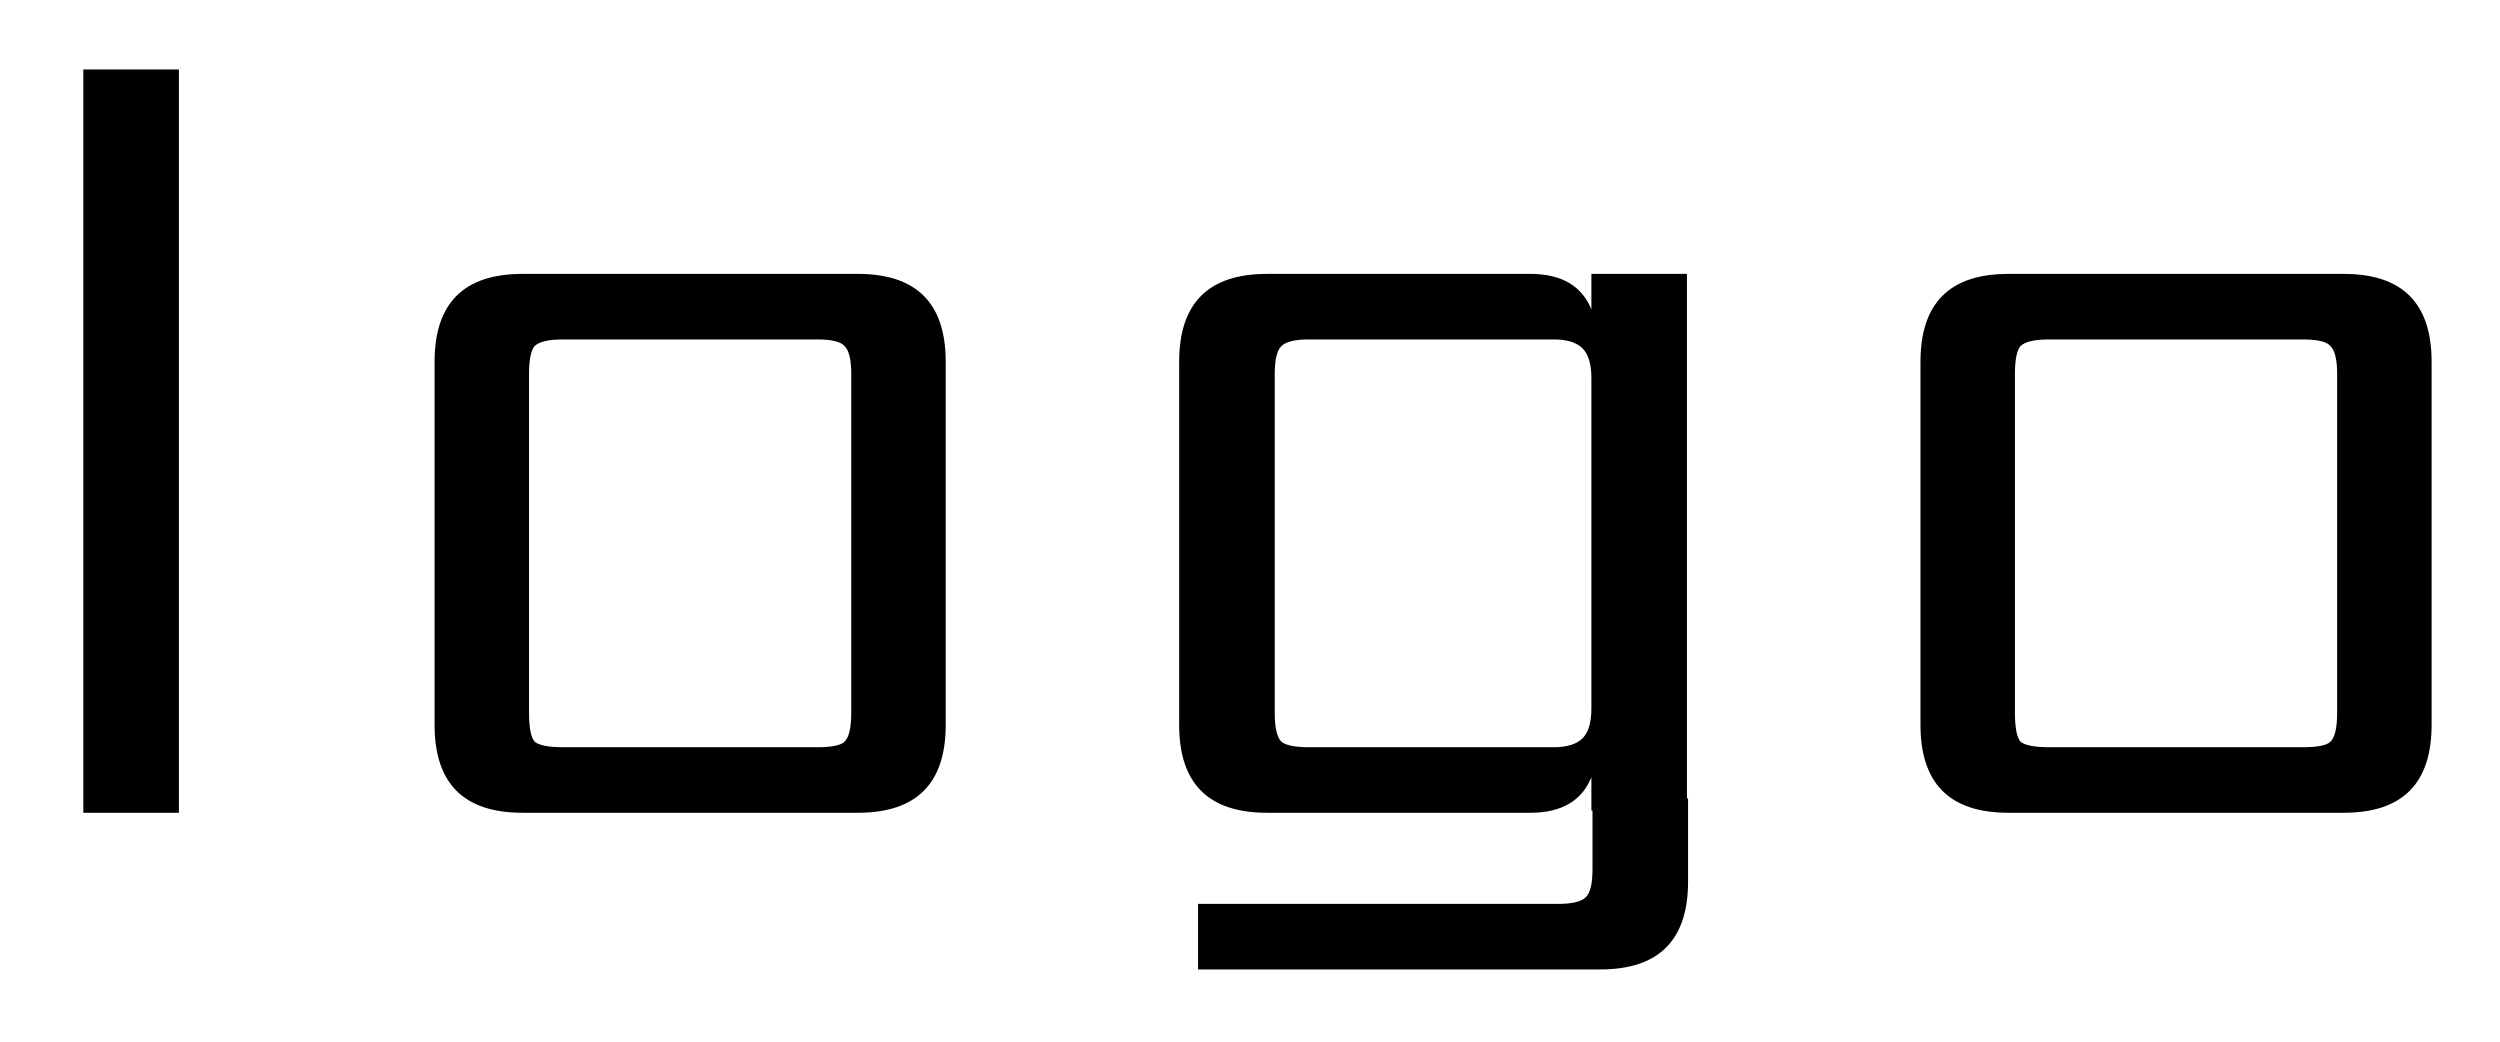
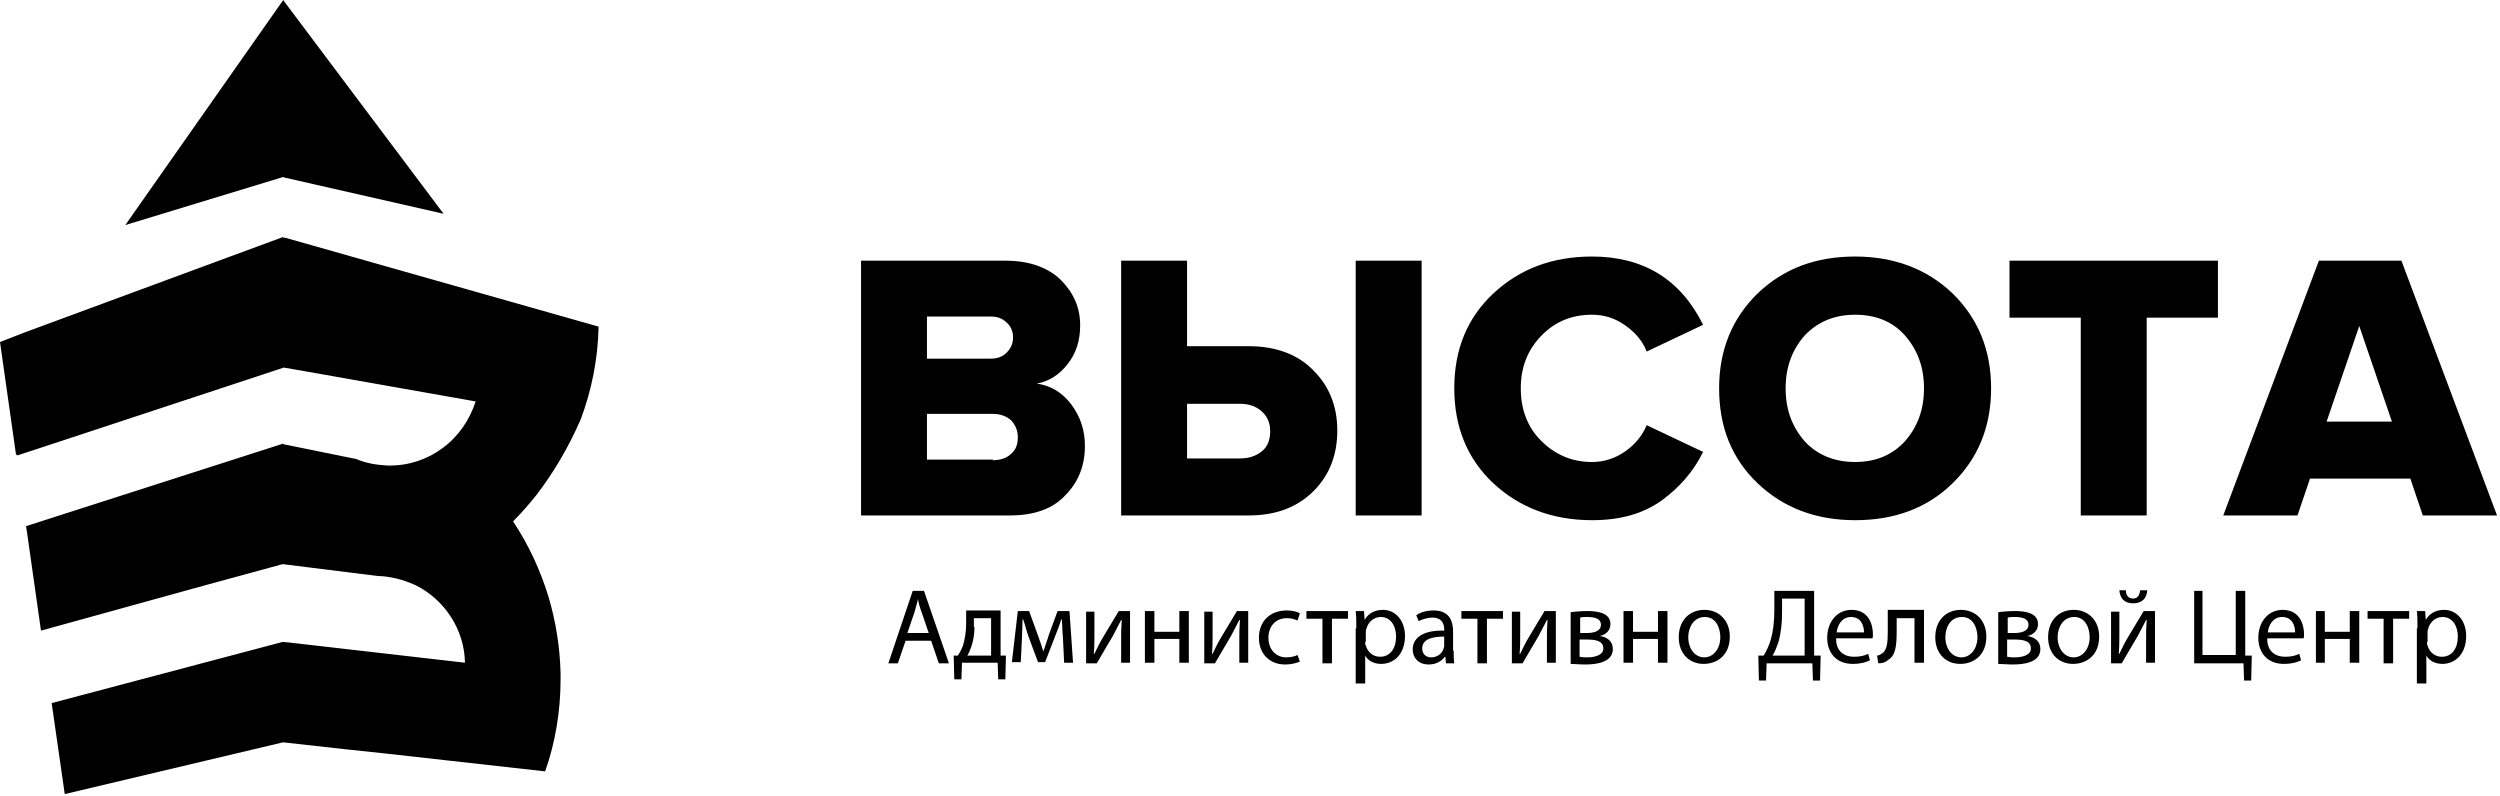
- <svg xmlns="http://www.w3.org/2000/svg" width="120" height="50" viewBox="0 0 120 50">
-   <path d="M8.587 39.013H4V3.333H8.587V39.013Z M40.86 34.213V17.947C40.86 17.271 40.754 16.827 40.54 16.613C40.363 16.4 39.918 16.293 39.207 16.293H27.047C26.336 16.293 25.874 16.4 25.66 16.613C25.483 16.827 25.394 17.271 25.394 17.947V34.213C25.394 34.924 25.483 35.387 25.66 35.6C25.874 35.778 26.336 35.867 27.047 35.867H39.207C39.918 35.867 40.363 35.778 40.54 35.6C40.754 35.387 40.86 34.924 40.86 34.213ZM25.074 13.147H41.18C43.989 13.147 45.394 14.551 45.394 17.36V34.8C45.394 37.609 43.989 39.013 41.18 39.013H25.074C22.265 39.013 20.86 37.609 20.86 34.8V17.36C20.86 14.551 22.265 13.147 25.074 13.147Z M62.84 35.867H74.573C75.213 35.867 75.676 35.724 75.96 35.44C76.245 35.156 76.387 34.675 76.387 34V18.16C76.387 17.484 76.245 17.004 75.96 16.72C75.676 16.436 75.213 16.293 74.573 16.293H62.84C62.164 16.293 61.72 16.4 61.507 16.613C61.293 16.827 61.187 17.271 61.187 17.947V34.213C61.187 34.924 61.293 35.387 61.507 35.6C61.72 35.778 62.164 35.867 62.84 35.867ZM80.973 38.32H81.027V42.32C81.027 45.129 79.622 46.533 76.813 46.533H57.507V43.387H74.787C75.462 43.387 75.907 43.28 76.12 43.067C76.333 42.853 76.44 42.409 76.44 41.733V38.907H76.387V37.307C75.924 38.444 74.947 39.013 73.453 39.013H60.813C58.005 39.013 56.6 37.609 56.6 34.8V17.36C56.6 14.551 58.005 13.147 60.813 13.147H73.453C74.947 13.147 75.924 13.716 76.387 14.853V13.147H80.973V38.32Z M112.183 34.213V17.947C112.183 17.271 112.077 16.827 111.863 16.613C111.686 16.4 111.241 16.293 110.53 16.293H98.37C97.659 16.293 97.197 16.4 96.983 16.613C96.806 16.827 96.717 17.271 96.717 17.947V34.213C96.717 34.924 96.806 35.387 96.983 35.6C97.197 35.778 97.659 35.867 98.37 35.867H110.53C111.241 35.867 111.686 35.778 111.863 35.6C112.077 35.387 112.183 34.924 112.183 34.213ZM96.397 13.147H112.503C115.312 13.147 116.717 14.551 116.717 17.36V34.8C116.717 37.609 115.312 39.013 112.503 39.013H96.397C93.588 39.013 92.183 37.609 92.183 34.8V17.36C92.183 14.551 93.588 13.147 96.397 13.147Z" />
+ <svg xmlns="http://www.w3.org/2000/svg" width="421" height="134">
+   <path d="M90.3 83.4c-1.2 1.5-2.5 3-3.9 4.4 2.6 3.9 4.6 8.2 6 12.8 1.2 4.1 1.9 8.4 2 12.8v1c0 5.4-.9 10.7-2.6 15.5l-26.8-3-6.6-.7-10.8-1.2-36.7 8.7-2.2-15.3 38.9-10.3 1.1.1 29.6 3.4c-.1-5.7-3.5-10.6-8.2-13-1.1-.5-2.2-.9-3.4-1.2-1-.2-2-.4-3.1-.4l-16-2-13.2 3.6-27.5 7.6L4.6 90l-.2-1.3 43.3-13.9L60 77.3c1.6.7 3.4 1 5.3 1.1h.3c3.4 0 6.5-1.1 9-3 2.6-1.9 4.5-4.7 5.5-7.8l-29.4-5.2-2.9-.5L9 74.7l-6.1 2L.2 57.6l4.2-1.5L47.9 40l52.9 15c-.1 5.5-1.2 10.8-3 15.6-2 4.6-4.5 8.9-7.5 12.8z M47.7 39.9v21.9L8.8 74.6l-6.1 2-2.7-19L4.1 56l43.6-16.1zM47.7 74.7v20.2l-13.2 3.6L7 106.1 4.6 89.8l-.2-1.2 43.3-13.9zM47.7 108.1V125L11 133.7l-2.3-15.3 39-10.3zM74.7 36l-26.8-6.1-.2-.1-26.6 8.1L47.7 0l.2.3L74.7 36z M47.9.3v29.6l-.2-.1-26.6 8.1L47.7 0l.2.3zM170.1 86.8H145V43.9h24.3c4 0 7.1 1.1 9.3 3.2 2.2 2.2 3.3 4.7 3.3 7.7 0 2.6-.7 4.7-2.1 6.5-1.4 1.8-3.1 2.9-5.2 3.3 2.3.3 4.3 1.5 5.8 3.5s2.3 4.3 2.3 7c0 3.3-1.1 6.1-3.3 8.3-2.1 2.3-5.3 3.4-9.3 3.4zm-3.3-26.4c1.1 0 2-.3 2.7-1 .7-.7 1.1-1.5 1.1-2.6 0-1-.4-1.9-1.1-2.5-.7-.7-1.6-1-2.7-1h-10.7v7.1h10.7zm.4 17.1c1.3 0 2.4-.4 3.1-1.1.8-.7 1.1-1.6 1.1-2.8 0-1.1-.4-2-1.1-2.8-.8-.7-1.8-1.1-3.1-1.1h-11.1v7.7h11.1v.1zM188.8 43.9h11.1v14.4h10.4c4.6 0 8.3 1.4 10.9 4.1 2.7 2.7 4 6.1 4 10.1 0 4.1-1.3 7.5-4 10.2-2.7 2.7-6.3 4.1-10.9 4.1h-21.5V43.9zm20 24.1h-8.9v9.2h8.9c1.5 0 2.7-.4 3.7-1.2 1-.8 1.4-2 1.4-3.4s-.5-2.5-1.4-3.3c-1-.9-2.2-1.3-3.7-1.3zm30.6 18.8h-11.1V43.9h11.1v42.9zM268.1 87.6c-6.6 0-12.2-2.1-16.6-6.2-4.4-4.1-6.6-9.5-6.6-16 0-6.6 2.2-11.9 6.6-16 4.4-4.1 9.9-6.2 16.6-6.2 8.6 0 14.9 3.8 18.7 11.5l-9.5 4.5c-.7-1.8-1.9-3.2-3.6-4.4-1.7-1.2-3.5-1.8-5.6-1.8-3.5 0-6.3 1.2-8.6 3.6-2.3 2.4-3.4 5.3-3.4 8.8 0 3.5 1.1 6.5 3.4 8.8 2.3 2.3 5.1 3.6 8.6 3.6 2 0 3.9-.6 5.6-1.8 1.7-1.2 2.9-2.7 3.6-4.4l9.5 4.5c-1.6 3.3-4 6-7 8.2-3.1 2.2-6.9 3.3-11.7 3.3zM328.8 81.4c-4.3 4.2-9.8 6.2-16.4 6.2-6.6 0-12.1-2.1-16.4-6.2-4.4-4.2-6.5-9.5-6.5-16s2.2-11.8 6.5-16c4.4-4.2 9.8-6.2 16.4-6.2 6.6 0 12.1 2.1 16.4 6.2 4.3 4.2 6.5 9.5 6.5 16s-2.2 11.8-6.5 16zm-16.4-3.6c3.5 0 6.3-1.2 8.4-3.5 2.1-2.4 3.2-5.3 3.2-8.9 0-3.6-1.1-6.5-3.2-8.9-2.1-2.4-5-3.5-8.4-3.5-3.5 0-6.3 1.2-8.5 3.5-2.1 2.4-3.2 5.3-3.2 8.9 0 3.6 1.1 6.5 3.2 8.9 2.1 2.3 5 3.5 8.5 3.5zM361.5 86.8h-11.1V53.5h-12v-9.6h35.1v9.6h-12v33.3zM420.5 86.8H408l-2.1-6.2H389l-2.1 6.2h-12.5l16.1-42.9h13.9l16.1 42.9zM402.8 71l-5.5-16.1-5.5 16.1h11zM152.5 107.9l-1.3 3.8h-1.6l4.1-12.2h1.9l4.2 12.2h-1.7l-1.3-3.8h-4.3zm3.9-1.3l-1.2-3.5c-.3-.8-.5-1.5-.6-2.2-.2.7-.4 1.5-.6 2.2l-1.2 3.5h3.6zM168.5 110.4h.9l-.1 4h-1.2l-.1-2.8h-6l-.1 2.8h-1.2l-.1-4h.7c.4-.6.7-1.2.9-1.8.3-1.1.5-2.3.5-3.5v-2.3h5.8v7.6zm-4.4-4.8c0 1.2-.2 2.3-.5 3.2-.2.6-.4 1.1-.7 1.6h4v-6.3H164v1.5h.1zM171.4 102.9h1.9l1.6 4.4c.2.6.6 1.7.8 2.4.2-.6.7-2 1-3l1.4-3.8h2l.6 8.7h-1.5l-.2-4.2c-.1-.9-.1-2.1-.2-3.1h-.1c-.2.8-.5 1.5-1 2.8l-1.7 4.4h-1.2l-1.6-4.3c-.3-.8-.6-2.1-.9-2.9h-.1c0 1-.1 2.2-.1 3.1l-.2 4.1h-1.5l1-8.6zM184.3 102.9v3.7c0 1.4 0 2.3-.1 3.5h.1c.5-1 .8-1.7 1.4-2.7l2.7-4.5h1.9v8.7h-1.5V108c0-1.4 0-2.2.1-3.6h-.1c-.6 1.1-.9 1.8-1.4 2.7-.8 1.4-1.8 3-2.7 4.6h-1.8V103h1.4v-.1zM194.4 102.9v3.5h4.2v-3.5h1.6v8.7h-1.6v-4h-4.2v4h-1.6v-8.7h1.6zM204.2 102.9v3.7c0 1.4 0 2.3-.1 3.5h.1c.5-1 .8-1.7 1.4-2.7l2.7-4.5h1.9v8.7h-1.5V108c0-1.4 0-2.2.1-3.6h-.1c-.6 1.1-.9 1.8-1.4 2.7-.8 1.4-1.8 3-2.7 4.6h-1.8V103h1.4v-.1zM218.9 111.4c-.4.2-1.3.5-2.5.5-2.6 0-4.4-1.8-4.4-4.5s1.8-4.6 4.7-4.6c.9 0 1.8.2 2.2.5l-.4 1.2c-.4-.2-1-.4-1.8-.4-2 0-3.1 1.5-3.1 3.3 0 2 1.3 3.3 3 3.3.9 0 1.5-.2 1.9-.4l.4 1.1zM227 102.9v1.3h-2.7v7.5h-1.6v-7.5H220v-1.3h7zM228.4 105.8c0-1.1 0-2-.1-2.9h1.4l.1 1.5c.6-1.1 1.7-1.7 3.1-1.7 2.1 0 3.7 1.8 3.7 4.4 0 3.1-1.9 4.7-4 4.7-1.2 0-2.2-.5-2.7-1.4v4.7h-1.6v-9.3h.1zm1.5 2.3c0 .2 0 .5.1.6.3 1.1 1.2 1.9 2.4 1.9 1.7 0 2.7-1.4 2.7-3.4 0-1.8-.9-3.3-2.6-3.3-1.1 0-2.1.8-2.4 2-.1.2-.1.4-.1.7v1.5h-.1zM244.8 109.6c0 .8 0 1.5.1 2.1h-1.4l-.1-1.1h-.1c-.5.7-1.4 1.3-2.7 1.3-1.8 0-2.7-1.2-2.7-2.5 0-2.1 1.9-3.3 5.3-3.2v-.2c0-.7-.2-2-2-2-.8 0-1.7.3-2.3.6l-.4-1c.7-.5 1.8-.8 2.9-.8 2.7 0 3.3 1.8 3.3 3.6v3.2h.1zm-1.6-2.4c-1.7 0-3.7.3-3.7 2 0 1 .7 1.5 1.5 1.5 1.1 0 1.9-.7 2.1-1.5.1-.2.1-.3.1-.5v-1.5zM253.1 102.9v1.3h-2.7v7.5h-1.6v-7.5h-2.7v-1.3h7zM256 102.9v3.7c0 1.4 0 2.3-.1 3.5h.1c.5-1 .8-1.7 1.4-2.7l2.7-4.5h1.9v8.7h-1.5V108c0-1.4 0-2.2.1-3.6h-.1c-.6 1.1-.9 1.8-1.4 2.7-.8 1.4-1.8 3-2.7 4.6h-1.8V103h1.4v-.1zM264.5 103.1c.6-.1 1.8-.2 2.8-.2 1.5 0 3.9.2 3.9 2.2 0 1.1-.8 1.8-1.8 2 1.3.2 2.2.9 2.2 2.2 0 2.3-2.9 2.6-4.6 2.6-1 0-2-.1-2.5-.1v-8.7zm1.5 7.5c.5.1.8.1 1.3.1 1.1 0 2.7-.3 2.7-1.5 0-1.3-1.3-1.5-2.8-1.5H266v2.9zm0-4h1.2c1.2 0 2.4-.3 2.4-1.4 0-.9-.8-1.3-2.3-1.3-.5 0-.8 0-1.2.1v2.6h-.1zM275 102.9v3.5h4.2v-3.5h1.6v8.7h-1.6v-4H275v4h-1.6v-8.7h1.6zM291.3 107.2c0 3.2-2.2 4.6-4.4 4.6-2.4 0-4.2-1.7-4.2-4.5 0-2.9 1.9-4.6 4.3-4.6 2.6 0 4.3 1.9 4.3 4.5zm-7 .1c0 1.9 1.1 3.4 2.7 3.4 1.5 0 2.7-1.4 2.7-3.4 0-1.5-.7-3.4-2.6-3.4-1.9 0-2.8 1.8-2.8 3.4zM305.5 99.5v10.9h1.1l-.1 4.2h-1.2l-.1-2.9h-7.7l-.1 2.9h-1.2l-.1-4.2h.9c.5-.8.9-1.7 1.2-2.7.4-1.4.6-3 .6-5.1v-3.1h6.7zm-5.4 3.6c0 1.9-.2 3.6-.6 5-.3.8-.6 1.7-1 2.3h5.4v-9.6h-3.8v2.3zM309.2 107.6c0 2.1 1.4 3 3 3 1.1 0 1.8-.2 2.4-.5l.3 1.1c-.6.3-1.5.6-2.9.6-2.7 0-4.3-1.8-4.3-4.4 0-2.6 1.6-4.7 4.1-4.7 2.9 0 3.6 2.5 3.6 4.1 0 .3 0 .6-.1.7h-6.1v.1zm4.7-1.1c0-1-.4-2.6-2.2-2.6-1.6 0-2.3 1.5-2.4 2.6h4.6zM324 111.6h-1.6v-7.5h-3v2.2c0 2.5-.2 4.1-1.4 4.8-.4.4-.9.6-1.7.6l-.2-1.3c.3 0 .6-.2.9-.4.8-.6.9-1.8.9-3.8v-3.5h6.1v8.9zM334.5 107.2c0 3.2-2.2 4.6-4.4 4.6-2.4 0-4.2-1.7-4.2-4.5 0-2.9 1.9-4.6 4.3-4.6 2.6 0 4.3 1.9 4.3 4.5zm-6.9.1c0 1.9 1.1 3.4 2.7 3.4 1.5 0 2.7-1.4 2.7-3.4 0-1.5-.7-3.4-2.6-3.4-2 0-2.8 1.8-2.8 3.4zM336.5 103.1c.6-.1 1.8-.2 2.8-.2 1.5 0 3.9.2 3.9 2.2 0 1.1-.8 1.8-1.8 2 1.3.2 2.2.9 2.2 2.2 0 2.3-2.9 2.6-4.6 2.6-1 0-2-.1-2.5-.1v-8.7zm1.5 7.5c.5.1.8.1 1.3.1 1.1 0 2.7-.3 2.7-1.5 0-1.3-1.3-1.5-2.8-1.5H338v2.9zm0-4h1.2c1.2 0 2.4-.3 2.4-1.4 0-.9-.8-1.3-2.3-1.3-.5 0-.8 0-1.2.1v2.6h-.1zM353.5 107.2c0 3.2-2.2 4.6-4.4 4.6-2.4 0-4.2-1.7-4.2-4.5 0-2.9 1.9-4.6 4.3-4.6 2.6 0 4.3 1.9 4.3 4.5zm-7 .1c0 1.9 1.1 3.4 2.7 3.4 1.5 0 2.7-1.4 2.7-3.4 0-1.5-.7-3.4-2.6-3.4-1.9 0-2.8 1.8-2.8 3.4zM356.9 102.9v3.7c0 1.4 0 2.3-.1 3.5h.1c.5-1 .8-1.7 1.4-2.7l2.7-4.5h1.9v8.7h-1.5V108c0-1.4 0-2.2.1-3.6h-.1c-.6 1.1-.9 1.8-1.4 2.7-.8 1.4-1.8 3-2.7 4.6h-1.8V103h1.4v-.1zm1.1-3.5c0 .8.4 1.4 1.2 1.4.8 0 1.1-.6 1.2-1.4h1.2c-.1 1.5-1 2.2-2.4 2.2-1.6 0-2.2-1-2.3-2.2h1.1zM370.9 99.5v10.8h5.6V99.5h1.6v10.9h1.1l-.1 4.2h-1.2l-.1-2.9h-8.3V99.5h1.4zM381.8 107.6c0 2.1 1.4 3 3 3 1.1 0 1.8-.2 2.4-.5l.3 1.1c-.6.3-1.5.6-2.9.6-2.7 0-4.3-1.8-4.3-4.4 0-2.6 1.6-4.7 4.1-4.7 2.9 0 3.6 2.5 3.6 4.1 0 .3 0 .6-.1.7h-6.1v.1zm4.7-1.1c0-1-.4-2.6-2.2-2.6-1.6 0-2.3 1.5-2.4 2.6h4.6zM391.5 102.9v3.5h4.2v-3.5h1.6v8.7h-1.6v-4h-4.2v4H390v-8.7h1.5zM405.7 102.9v1.3H403v7.5h-1.6v-7.5h-2.7v-1.3h7zM407.1 105.8c0-1.1 0-2-.1-2.9h1.4l.1 1.5c.6-1.1 1.7-1.7 3.1-1.7 2.1 0 3.7 1.8 3.7 4.4 0 3.1-1.9 4.7-4 4.7-1.2 0-2.2-.5-2.7-1.4v4.7H407v-9.3h.1zm1.6 2.3c0 .2 0 .5.1.6.3 1.1 1.2 1.9 2.4 1.9 1.7 0 2.7-1.4 2.7-3.4 0-1.8-.9-3.3-2.6-3.3-1.1 0-2.1.8-2.4 2-.1.2-.1.4-.1.7v1.5h-.1z" />
</svg>
